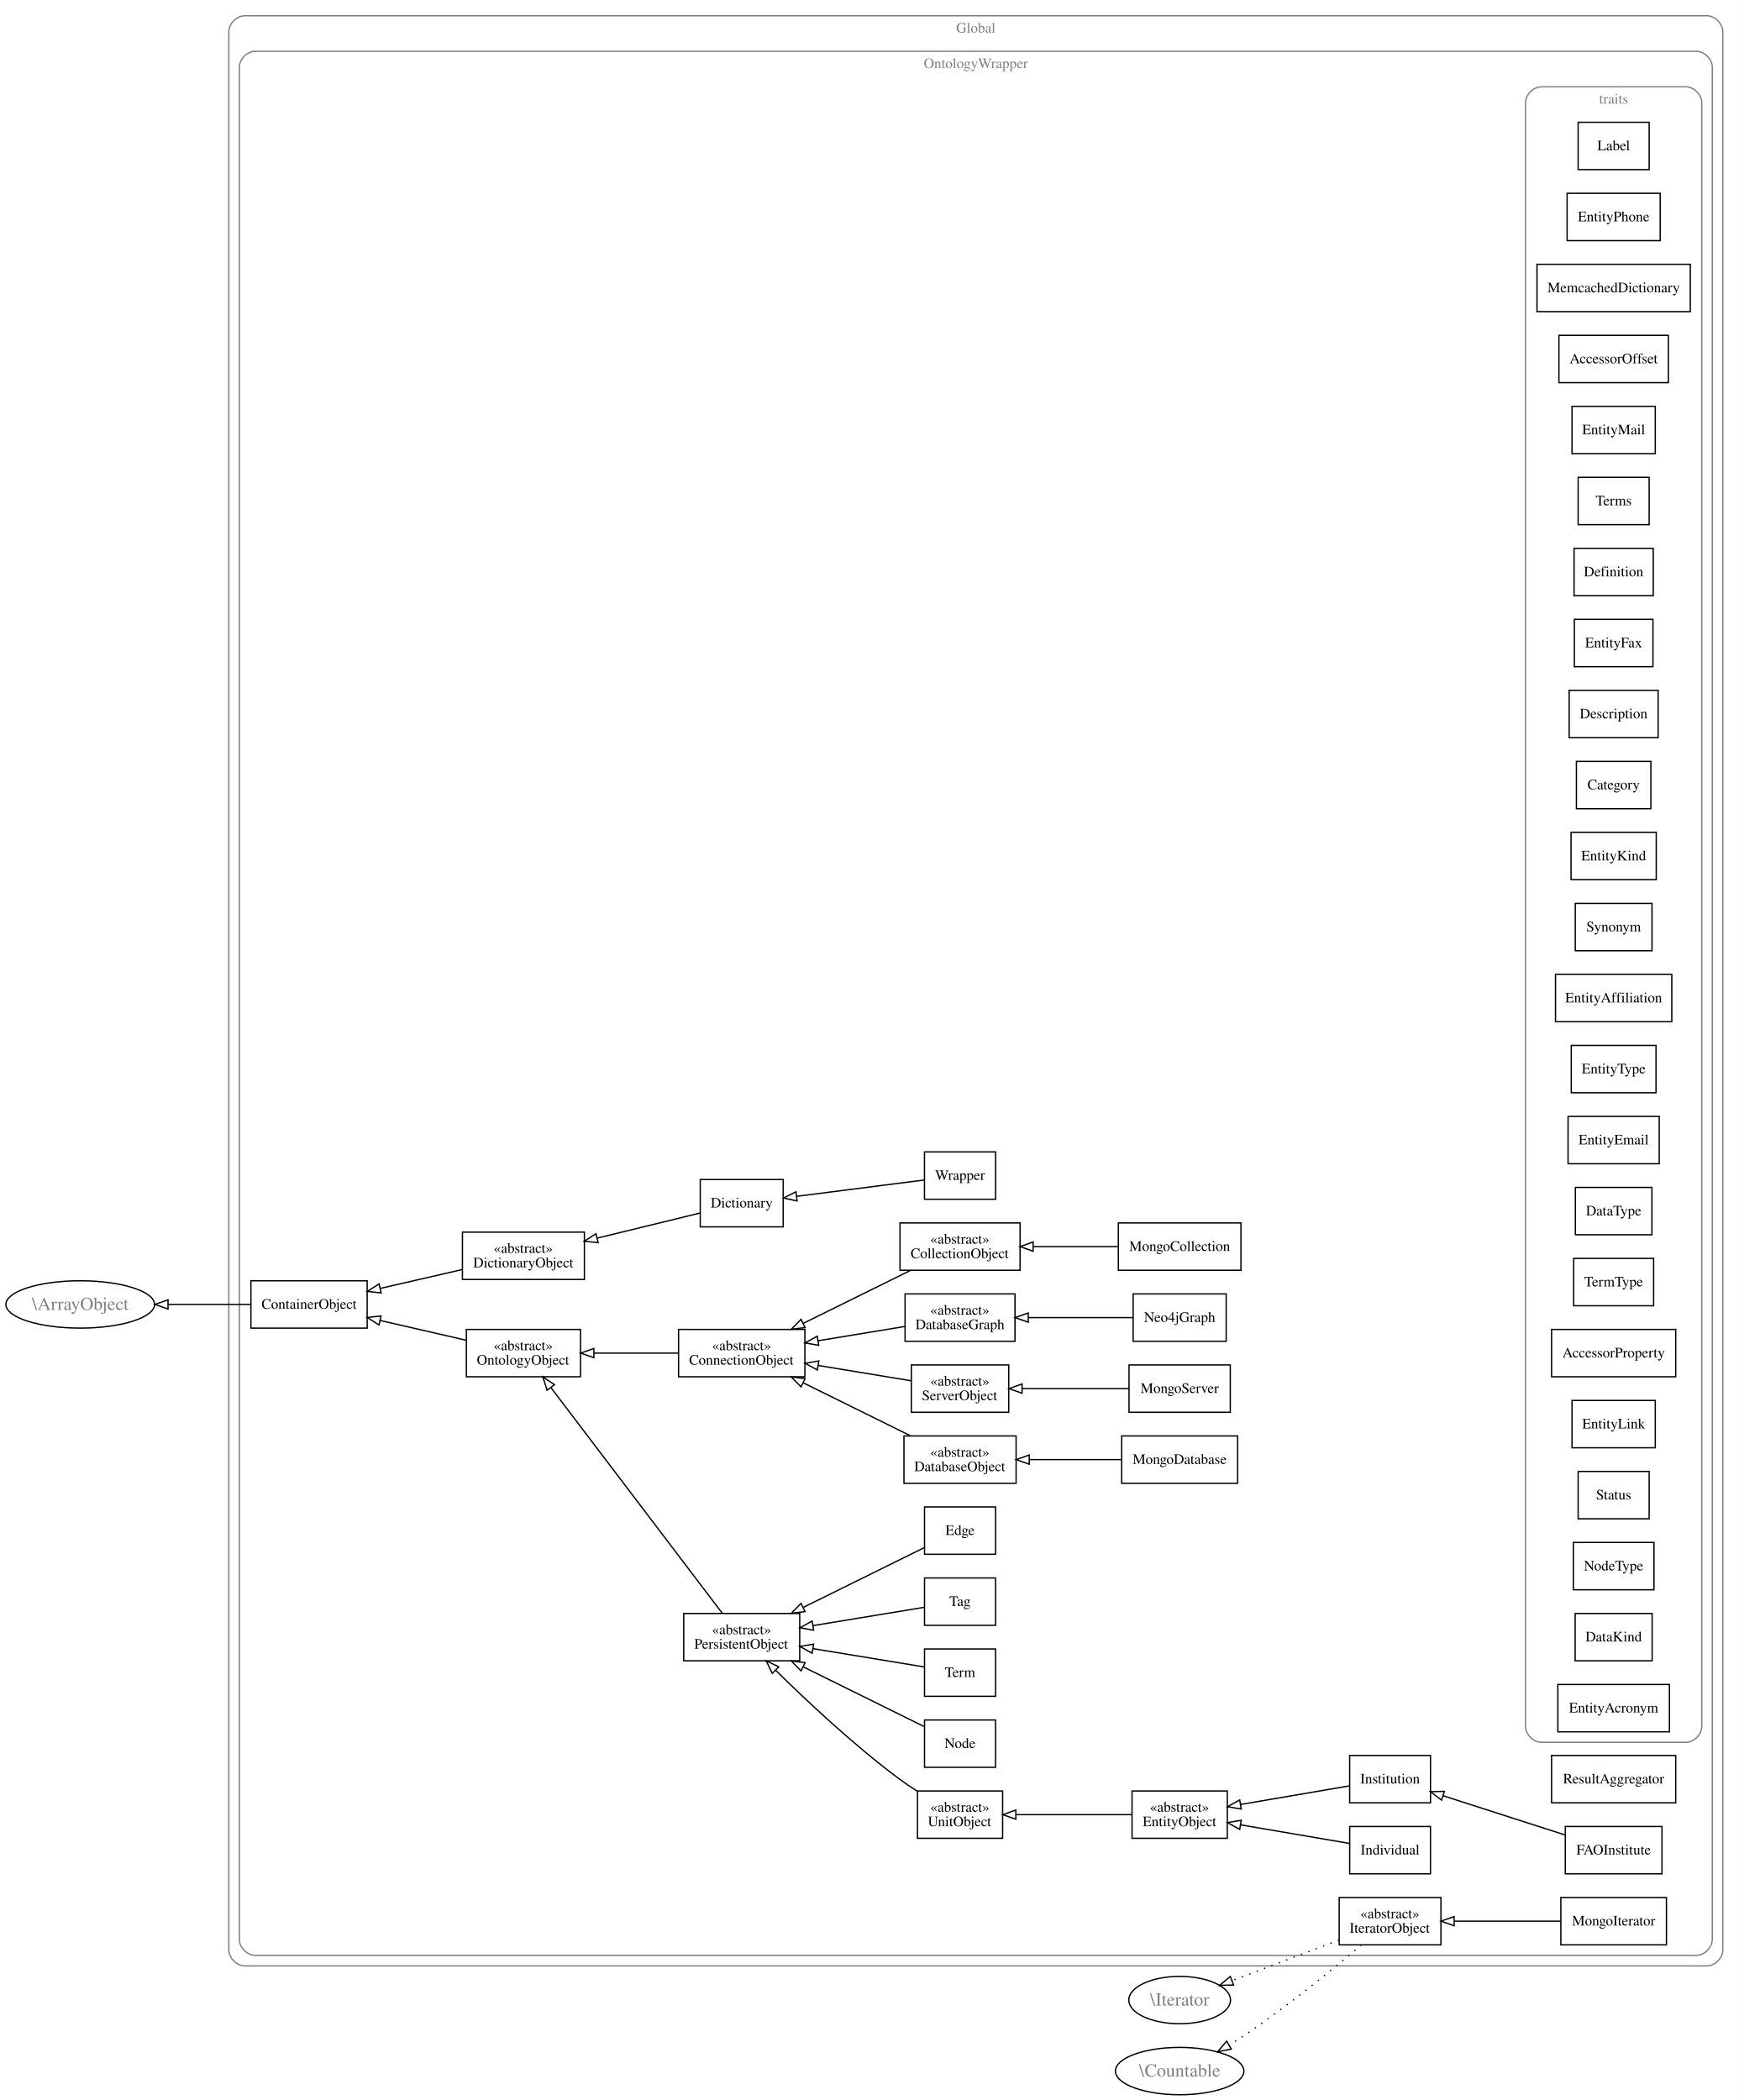
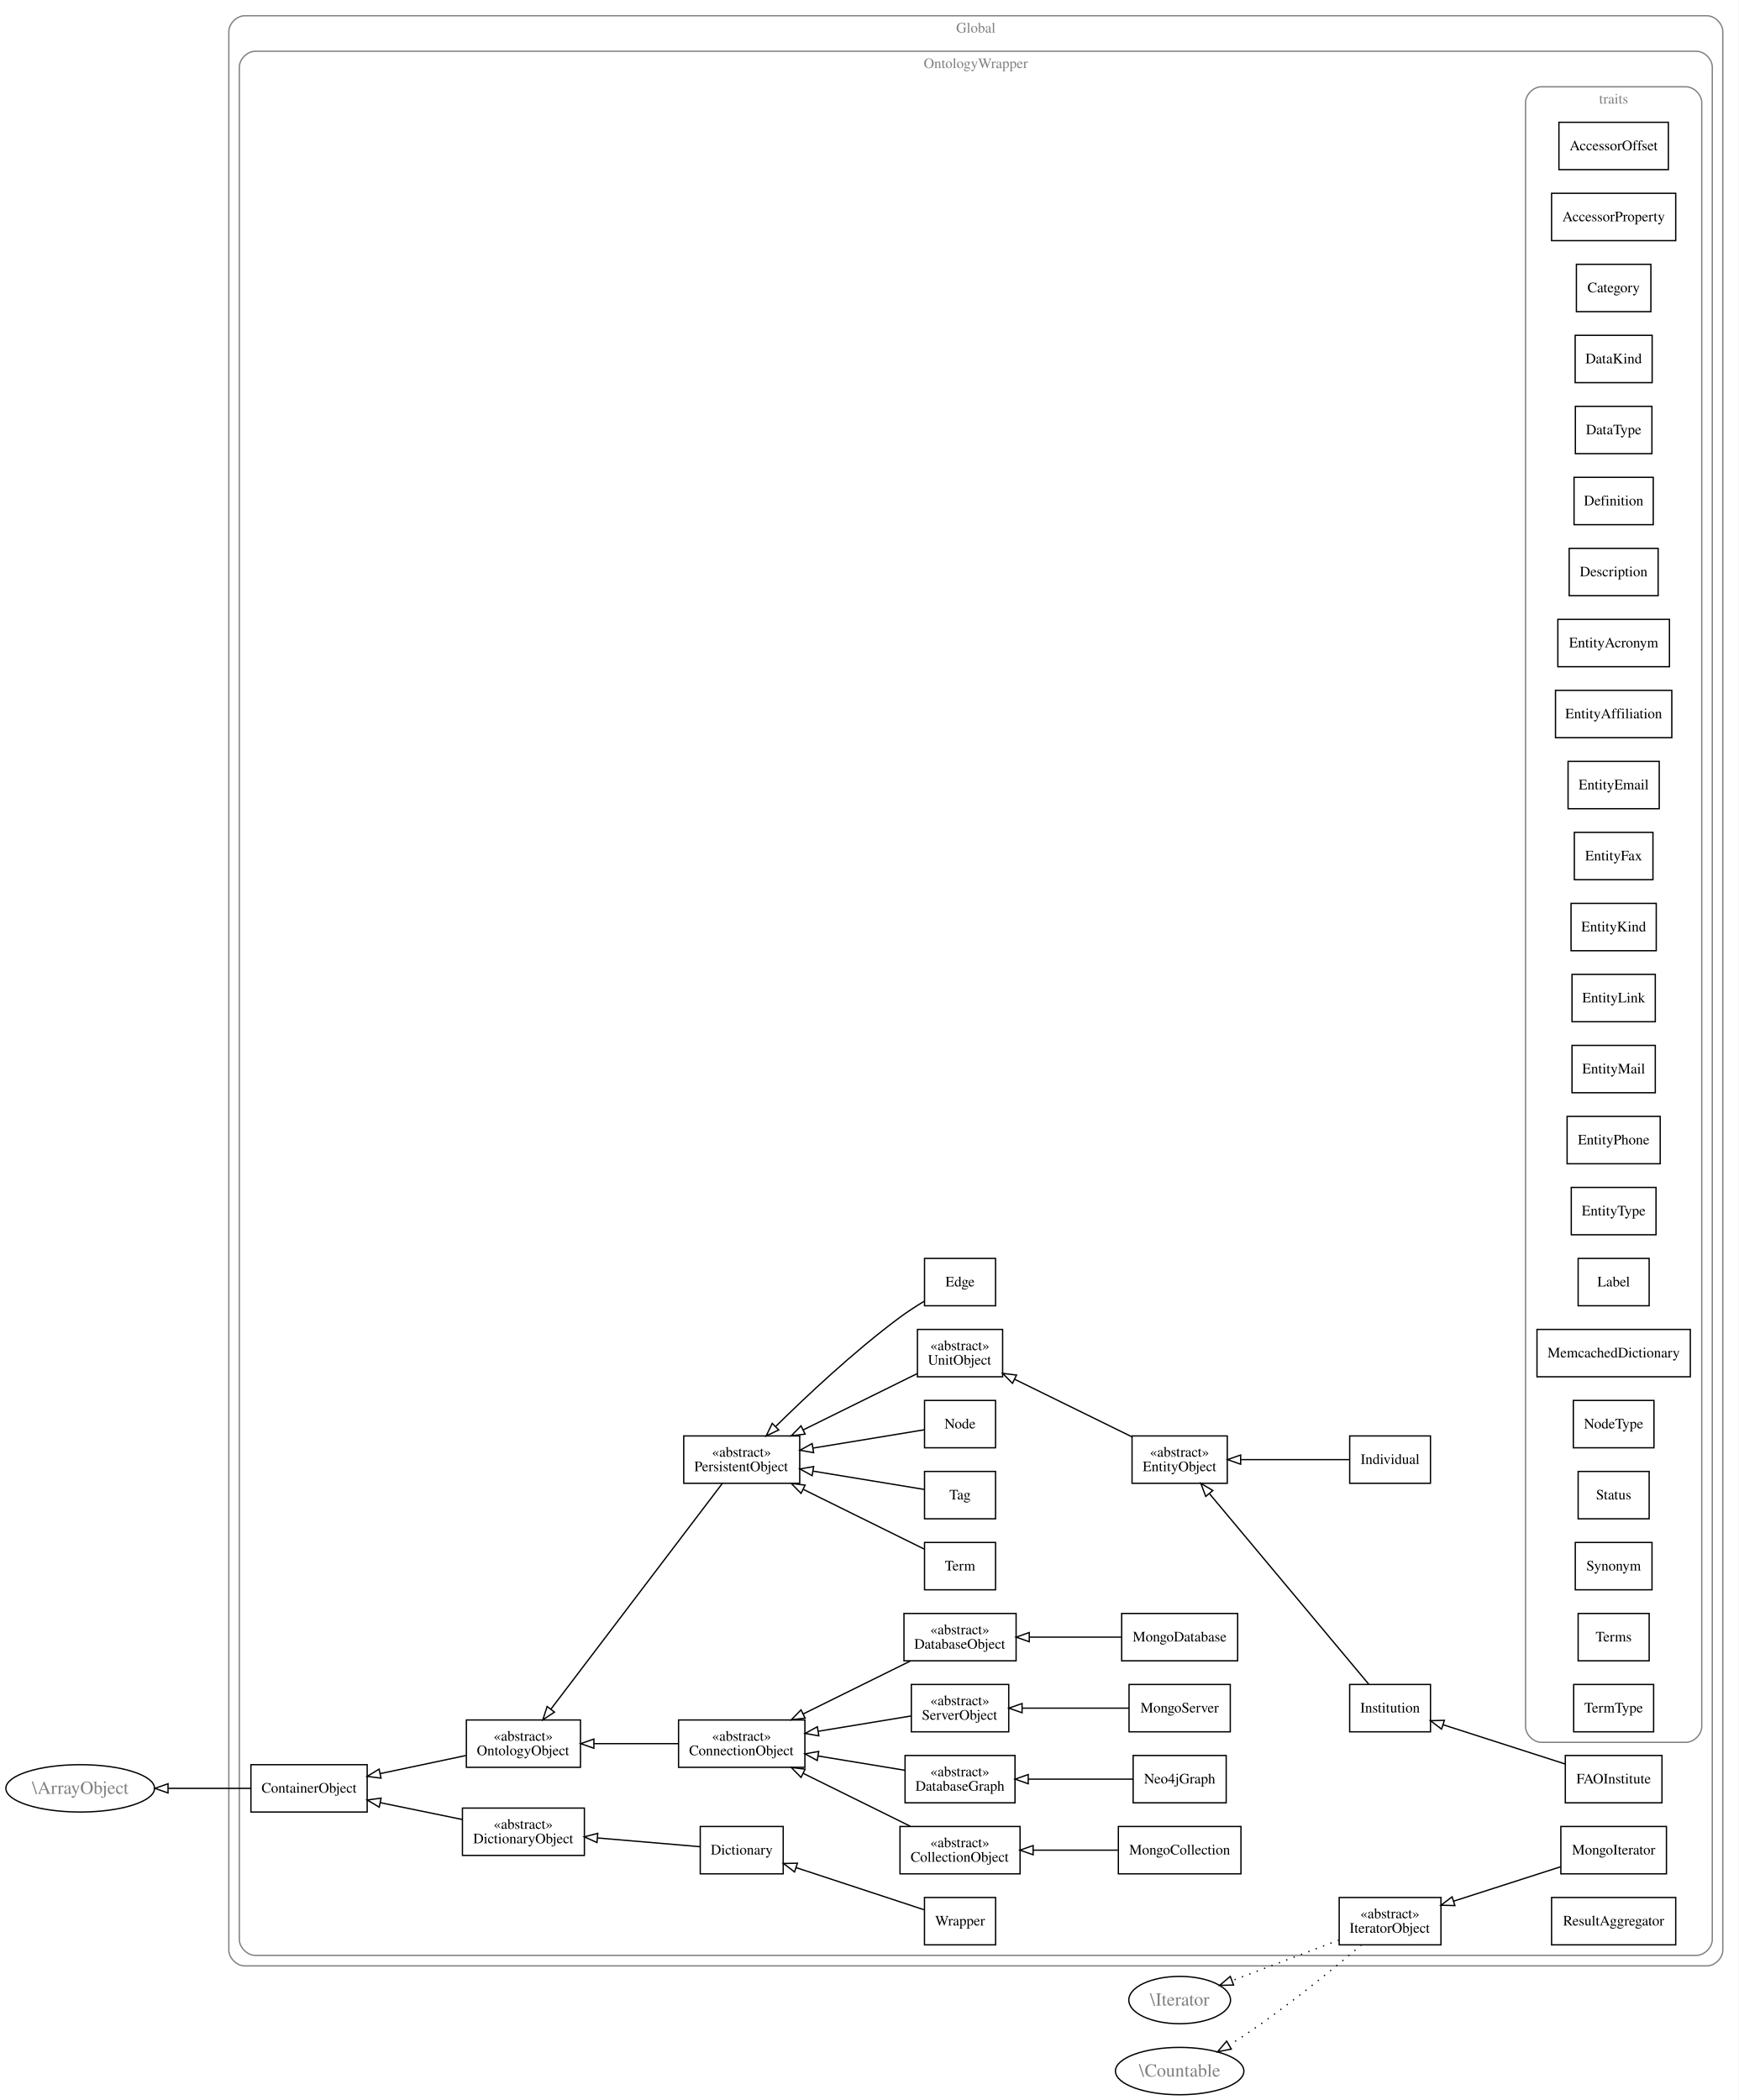
<svg xmlns="http://www.w3.org/2000/svg" width="1322pt" height="1597pt" viewBox="0.00 0.00 1322.00 1597.00">
  <g id="graph0" class="graph" transform="scale(1 1) rotate(0) translate(4 1593)">
    <polygon fill="white" stroke="none" points="-4,4 -4,-1593 1318,-1593 1318,4 -4,4" />
    <g id="clust1" class="cluster">
      <path fill="none" stroke="gray" d="M182,-98C182,-98 1294,-98 1294,-98 1300,-98 1306,-104 1306,-110 1306,-110 1306,-1569 1306,-1569 1306,-1575 1300,-1581 1294,-1581 1294,-1581 182,-1581 182,-1581 176,-1581 170,-1575 170,-1569 170,-1569 170,-110 170,-110 170,-104 176,-98 182,-98" />
      <text text-anchor="middle" x="738" y="-1568.2" font-family="Times,serif" font-size="11.00" fill="gray">Global</text>
    </g>
    <g id="clust2" class="cluster">
      <path fill="none" stroke="gray" d="M190,-106C190,-106 1286,-106 1286,-106 1292,-106 1298,-112 1298,-118 1298,-118 1298,-1542 1298,-1542 1298,-1548 1292,-1554 1286,-1554 1286,-1554 190,-1554 190,-1554 184,-1554 178,-1548 178,-1542 178,-1542 178,-118 178,-118 178,-112 184,-106 190,-106" />
      <text text-anchor="middle" x="738" y="-1541.2" font-family="Times,serif" font-size="11.00" fill="gray">OntologyWrapper</text>
    </g>
    <g id="clust3" class="cluster">
      <path fill="none" stroke="gray" d="M1168,-268C1168,-268 1278,-268 1278,-268 1284,-268 1290,-274 1290,-280 1290,-280 1290,-1515 1290,-1515 1290,-1521 1284,-1527 1278,-1527 1278,-1527 1168,-1527 1168,-1527 1162,-1527 1156,-1521 1156,-1515 1156,-1515 1156,-280 1156,-280 1156,-274 1162,-268 1168,-268" />
      <text text-anchor="middle" x="1223" y="-1514.2" font-family="Times,serif" font-size="11.00" fill="gray">traits</text>
    </g>
    <g id="node1" class="node">
-       <polygon fill="none" stroke="black" points="1250,-1500 1196,-1500 1196,-1464 1250,-1464 1250,-1500" />
-       <text text-anchor="middle" x="1223" y="-1478.7" font-family="Times,serif" font-size="11.00">Label</text>
+       <polygon fill="none" stroke="black" points="1264.61,-1500 1181.39,-1500 1181.39,-1464 1264.61,-1464 1264.61,-1500" />
+       <text text-anchor="middle" x="1223" y="-1478.7" font-family="Times,serif" font-size="11.00">AccessorOffset</text>
    </g>
    <g id="node2" class="node">
-       <polygon fill="none" stroke="black" points="1258.39,-1446 1187.61,-1446 1187.61,-1410 1258.39,-1410 1258.39,-1446" />
-       <text text-anchor="middle" x="1223" y="-1424.7" font-family="Times,serif" font-size="11.00">EntityPhone</text>
+       <polygon fill="none" stroke="black" points="1270.2,-1446 1175.8,-1446 1175.8,-1410 1270.2,-1410 1270.2,-1446" />
+       <text text-anchor="middle" x="1223" y="-1424.7" font-family="Times,serif" font-size="11.00">AccessorProperty</text>
    </g>
    <g id="node3" class="node">
-       <polygon fill="none" stroke="black" points="1281.29,-1392 1164.71,-1392 1164.71,-1356 1281.29,-1356 1281.29,-1392" />
-       <text text-anchor="middle" x="1223" y="-1370.7" font-family="Times,serif" font-size="11.00">MemcachedDictionary</text>
+       <polygon fill="none" stroke="black" points="1251.32,-1392 1194.68,-1392 1194.68,-1356 1251.32,-1356 1251.32,-1392" />
+       <text text-anchor="middle" x="1223" y="-1370.7" font-family="Times,serif" font-size="11.00">Category</text>
    </g>
    <g id="node4" class="node">
-       <polygon fill="none" stroke="black" points="1264.61,-1338 1181.39,-1338 1181.39,-1302 1264.61,-1302 1264.61,-1338" />
-       <text text-anchor="middle" x="1223" y="-1316.7" font-family="Times,serif" font-size="11.00">AccessorOffset</text>
+       <polygon fill="none" stroke="black" points="1252.27,-1338 1193.73,-1338 1193.73,-1302 1252.27,-1302 1252.27,-1338" />
+       <text text-anchor="middle" x="1223" y="-1316.7" font-family="Times,serif" font-size="11.00">DataKind</text>
    </g>
    <g id="node5" class="node">
-       <polygon fill="none" stroke="black" points="1254.66,-1284 1191.34,-1284 1191.34,-1248 1254.66,-1248 1254.66,-1284" />
-       <text text-anchor="middle" x="1223" y="-1262.7" font-family="Times,serif" font-size="11.00">EntityMail</text>
+       <polygon fill="none" stroke="black" points="1252.1,-1284 1193.9,-1284 1193.9,-1248 1252.1,-1248 1252.1,-1284" />
+       <text text-anchor="middle" x="1223" y="-1262.7" font-family="Times,serif" font-size="11.00">DataType</text>
    </g>
    <g id="node6" class="node">
-       <polygon fill="none" stroke="black" points="1250,-1230 1196,-1230 1196,-1194 1250,-1194 1250,-1230" />
-       <text text-anchor="middle" x="1223" y="-1208.7" font-family="Times,serif" font-size="11.00">Terms</text>
+       <polygon fill="none" stroke="black" points="1253.11,-1230 1192.89,-1230 1192.89,-1194 1253.11,-1194 1253.11,-1230" />
+       <text text-anchor="middle" x="1223" y="-1208.7" font-family="Times,serif" font-size="11.00">Definition</text>
    </g>
    <g id="node7" class="node">
-       <polygon fill="none" stroke="black" points="1253.11,-1176 1192.89,-1176 1192.89,-1140 1253.11,-1140 1253.11,-1176" />
-       <text text-anchor="middle" x="1223" y="-1154.7" font-family="Times,serif" font-size="11.00">Definition</text>
+       <polygon fill="none" stroke="black" points="1256.82,-1176 1189.18,-1176 1189.18,-1140 1256.82,-1140 1256.82,-1176" />
+       <text text-anchor="middle" x="1223" y="-1154.7" font-family="Times,serif" font-size="11.00">Description</text>
    </g>
    <g id="node8" class="node">
-       <polygon fill="none" stroke="black" points="1252.89,-1122 1193.11,-1122 1193.11,-1086 1252.89,-1086 1252.89,-1122" />
-       <text text-anchor="middle" x="1223" y="-1100.7" font-family="Times,serif" font-size="11.00">EntityFax</text>
+       <polygon fill="none" stroke="black" points="1265.43,-1122 1180.57,-1122 1180.57,-1086 1265.43,-1086 1265.43,-1122" />
+       <text text-anchor="middle" x="1223" y="-1100.7" font-family="Times,serif" font-size="11.00">EntityAcronym</text>
    </g>
    <g id="node9" class="node">
-       <polygon fill="none" stroke="black" points="1256.82,-1068 1189.18,-1068 1189.18,-1032 1256.82,-1032 1256.82,-1068" />
-       <text text-anchor="middle" x="1223" y="-1046.7" font-family="Times,serif" font-size="11.00">Description</text>
+       <polygon fill="none" stroke="black" points="1267.22,-1068 1178.78,-1068 1178.78,-1032 1267.22,-1032 1267.22,-1068" />
+       <text text-anchor="middle" x="1223" y="-1046.7" font-family="Times,serif" font-size="11.00">EntityAffiliation</text>
    </g>
    <g id="node10" class="node">
-       <polygon fill="none" stroke="black" points="1251.32,-1014 1194.68,-1014 1194.68,-978 1251.32,-978 1251.32,-1014" />
-       <text text-anchor="middle" x="1223" y="-992.7" font-family="Times,serif" font-size="11.00">Category</text>
+       <polygon fill="none" stroke="black" points="1257.66,-1014 1188.34,-1014 1188.34,-978 1257.66,-978 1257.66,-1014" />
+       <text text-anchor="middle" x="1223" y="-992.7" font-family="Times,serif" font-size="11.00">EntityEmail</text>
    </g>
    <g id="node11" class="node">
-       <polygon fill="none" stroke="black" points="1255.39,-960 1190.61,-960 1190.61,-924 1255.39,-924 1255.39,-960" />
-       <text text-anchor="middle" x="1223" y="-938.7" font-family="Times,serif" font-size="11.00">EntityKind</text>
+       <polygon fill="none" stroke="black" points="1252.89,-960 1193.11,-960 1193.11,-924 1252.89,-924 1252.89,-960" />
+       <text text-anchor="middle" x="1223" y="-938.7" font-family="Times,serif" font-size="11.00">EntityFax</text>
    </g>
    <g id="node12" class="node">
-       <polygon fill="none" stroke="black" points="1252.17,-906 1193.83,-906 1193.83,-870 1252.17,-870 1252.17,-906" />
-       <text text-anchor="middle" x="1223" y="-884.7" font-family="Times,serif" font-size="11.00">Synonym</text>
+       <polygon fill="none" stroke="black" points="1255.39,-906 1190.61,-906 1190.61,-870 1255.39,-870 1255.39,-906" />
+       <text text-anchor="middle" x="1223" y="-884.7" font-family="Times,serif" font-size="11.00">EntityKind</text>
    </g>
    <g id="node13" class="node">
-       <polygon fill="none" stroke="black" points="1267.22,-852 1178.78,-852 1178.78,-816 1267.22,-816 1267.22,-852" />
-       <text text-anchor="middle" x="1223" y="-830.7" font-family="Times,serif" font-size="11.00">EntityAffiliation</text>
+       <polygon fill="none" stroke="black" points="1254.66,-852 1191.34,-852 1191.34,-816 1254.66,-816 1254.66,-852" />
+       <text text-anchor="middle" x="1223" y="-830.7" font-family="Times,serif" font-size="11.00">EntityLink</text>
    </g>
    <g id="node14" class="node">
-       <polygon fill="none" stroke="black" points="1255.22,-798 1190.78,-798 1190.78,-762 1255.22,-762 1255.22,-798" />
-       <text text-anchor="middle" x="1223" y="-776.7" font-family="Times,serif" font-size="11.00">EntityType</text>
+       <polygon fill="none" stroke="black" points="1254.66,-798 1191.34,-798 1191.34,-762 1254.66,-762 1254.66,-798" />
+       <text text-anchor="middle" x="1223" y="-776.7" font-family="Times,serif" font-size="11.00">EntityMail</text>
    </g>
    <g id="node15" class="node">
-       <polygon fill="none" stroke="black" points="1257.66,-744 1188.34,-744 1188.34,-708 1257.66,-708 1257.66,-744" />
-       <text text-anchor="middle" x="1223" y="-722.7" font-family="Times,serif" font-size="11.00">EntityEmail</text>
+       <polygon fill="none" stroke="black" points="1258.39,-744 1187.61,-744 1187.61,-708 1258.39,-708 1258.39,-744" />
+       <text text-anchor="middle" x="1223" y="-722.7" font-family="Times,serif" font-size="11.00">EntityPhone</text>
    </g>
    <g id="node16" class="node">
-       <polygon fill="none" stroke="black" points="1252.1,-690 1193.9,-690 1193.9,-654 1252.1,-654 1252.1,-690" />
-       <text text-anchor="middle" x="1223" y="-668.7" font-family="Times,serif" font-size="11.00">DataType</text>
+       <polygon fill="none" stroke="black" points="1255.22,-690 1190.78,-690 1190.78,-654 1255.22,-654 1255.22,-690" />
+       <text text-anchor="middle" x="1223" y="-668.7" font-family="Times,serif" font-size="11.00">EntityType</text>
    </g>
    <g id="node17" class="node">
-       <polygon fill="none" stroke="black" points="1253.39,-636 1192.61,-636 1192.61,-600 1253.39,-600 1253.39,-636" />
-       <text text-anchor="middle" x="1223" y="-614.7" font-family="Times,serif" font-size="11.00">TermType</text>
+       <polygon fill="none" stroke="black" points="1250,-636 1196,-636 1196,-600 1250,-600 1250,-636" />
+       <text text-anchor="middle" x="1223" y="-614.7" font-family="Times,serif" font-size="11.00">Label</text>
    </g>
    <g id="node18" class="node">
-       <polygon fill="none" stroke="black" points="1270.2,-582 1175.8,-582 1175.8,-546 1270.2,-546 1270.2,-582" />
-       <text text-anchor="middle" x="1223" y="-560.7" font-family="Times,serif" font-size="11.00">AccessorProperty</text>
+       <polygon fill="none" stroke="black" points="1281.29,-582 1164.71,-582 1164.71,-546 1281.29,-546 1281.29,-582" />
+       <text text-anchor="middle" x="1223" y="-560.7" font-family="Times,serif" font-size="11.00">MemcachedDictionary</text>
    </g>
    <g id="node19" class="node">
-       <polygon fill="none" stroke="black" points="1254.66,-528 1191.34,-528 1191.34,-492 1254.66,-492 1254.66,-528" />
-       <text text-anchor="middle" x="1223" y="-506.7" font-family="Times,serif" font-size="11.00">EntityLink</text>
+       <polygon fill="none" stroke="black" points="1253.66,-528 1192.34,-528 1192.34,-492 1253.66,-492 1253.66,-528" />
+       <text text-anchor="middle" x="1223" y="-506.7" font-family="Times,serif" font-size="11.00">NodeType</text>
    </g>
    <g id="node20" class="node">
      <polygon fill="none" stroke="black" points="1250,-474 1196,-474 1196,-438 1250,-438 1250,-474" />
      <text text-anchor="middle" x="1223" y="-452.7" font-family="Times,serif" font-size="11.00">Status</text>
    </g>
    <g id="node21" class="node">
-       <polygon fill="none" stroke="black" points="1253.66,-420 1192.34,-420 1192.34,-384 1253.66,-384 1253.66,-420" />
-       <text text-anchor="middle" x="1223" y="-398.7" font-family="Times,serif" font-size="11.00">NodeType</text>
+       <polygon fill="none" stroke="black" points="1252.17,-420 1193.83,-420 1193.83,-384 1252.17,-384 1252.17,-420" />
+       <text text-anchor="middle" x="1223" y="-398.7" font-family="Times,serif" font-size="11.00">Synonym</text>
    </g>
    <g id="node22" class="node">
-       <polygon fill="none" stroke="black" points="1252.27,-366 1193.73,-366 1193.73,-330 1252.27,-330 1252.27,-366" />
-       <text text-anchor="middle" x="1223" y="-344.7" font-family="Times,serif" font-size="11.00">DataKind</text>
+       <polygon fill="none" stroke="black" points="1250,-366 1196,-366 1196,-330 1250,-330 1250,-366" />
+       <text text-anchor="middle" x="1223" y="-344.7" font-family="Times,serif" font-size="11.00">Terms</text>
    </g>
    <g id="node23" class="node">
-       <polygon fill="none" stroke="black" points="1265.43,-312 1180.57,-312 1180.57,-276 1265.43,-276 1265.43,-312" />
-       <text text-anchor="middle" x="1223" y="-290.7" font-family="Times,serif" font-size="11.00">EntityAcronym</text>
+       <polygon fill="none" stroke="black" points="1253.39,-312 1192.61,-312 1192.61,-276 1253.39,-276 1253.39,-312" />
+       <text text-anchor="middle" x="1223" y="-290.7" font-family="Times,serif" font-size="11.00">TermType</text>
    </g>
    <g id="node24" class="node">
+       <polygon fill="none" stroke="black" points="771.647,-204 680.353,-204 680.353,-168 771.647,-168 771.647,-204" />
+       <text text-anchor="start" x="703.398" y="-188.2" font-family="Times,serif" font-size="11.00">«abstract»</text>
+       <text text-anchor="start" x="688.427" y="-177.2" font-family="Times,serif" font-size="11.00">CollectionObject</text>
+     </g>
+     <g id="node25" class="node">
+       <polygon fill="none" stroke="black" points="608.035,-285 511.965,-285 511.965,-249 608.035,-249 608.035,-285" />
+       <text text-anchor="start" x="537.398" y="-269.2" font-family="Times,serif" font-size="11.00">«abstract»</text>
+       <text text-anchor="start" x="519.983" y="-258.2" font-family="Times,serif" font-size="11.00">ConnectionObject</text>
+     </g>
+     <g id="edge1" class="edge">
+       <path fill="none" stroke="black" d="M688.195,-204.178C664.14,-216.059 632.538,-231.667 606.853,-244.353" />
+       <polygon fill="none" stroke="black" points="605.098,-241.316 597.682,-248.883 608.198,-247.592 605.098,-241.316" />
+     </g>
+     <g id="node43" class="node">
+       <polygon fill="none" stroke="black" points="437.377,-285 350.623,-285 350.623,-249 437.377,-249 437.377,-285" />
+       <text text-anchor="start" x="371.398" y="-269.2" font-family="Times,serif" font-size="11.00">«abstract»</text>
+       <text text-anchor="start" x="358.562" y="-258.2" font-family="Times,serif" font-size="11.00">OntologyObject</text>
+     </g>
+     <g id="edge2" class="edge">
+       <path fill="none" stroke="black" d="M511.564,-267C491.575,-267 468.232,-267 447.707,-267" />
+       <polygon fill="none" stroke="black" points="447.576,-263.5 437.576,-267 447.576,-270.5 447.576,-263.5" />
+     </g>
+     <g id="node26" class="node">
+       <polygon fill="none" stroke="black" points="275.198,-251 186.802,-251 186.802,-215 275.198,-215 275.198,-251" />
+       <text text-anchor="middle" x="231" y="-229.7" font-family="Times,serif" font-size="11.00">ContainerObject</text>
+     </g>
+     <g id="node51" class="node">
+       <ellipse fill="none" stroke="black" cx="57" cy="-233" rx="56.52" ry="18" />
+       <text text-anchor="middle" x="57" y="-228.8" font-family="Times,serif" font-size="14.00" fill="gray">\ArrayObject</text>
+     </g>
+     <g id="edge3" class="edge">
+       <path fill="none" stroke="black" d="M186.597,-233C167.611,-233 144.919,-233 123.919,-233" />
+       <polygon fill="none" stroke="black" points="123.769,-229.5 113.769,-233 123.769,-236.5 123.769,-229.5" />
+     </g>
+     <g id="node27" class="node">
+       <polygon fill="none" stroke="black" points="767.8,-258 684.2,-258 684.2,-222 767.8,-222 767.8,-258" />
+       <text text-anchor="start" x="703.398" y="-242.2" font-family="Times,serif" font-size="11.00">«abstract»</text>
+       <text text-anchor="start" x="692.1" y="-231.2" font-family="Times,serif" font-size="11.00">DatabaseGraph</text>
+     </g>
+     <g id="edge4" class="edge">
+       <path fill="none" stroke="black" d="M684.039,-246.744C664.136,-250.02 639.888,-254.012 618.196,-257.584" />
+       <polygon fill="none" stroke="black" points="617.409,-254.166 608.11,-259.244 618.546,-261.073 617.409,-254.166" />
+     </g>
+     <g id="node28" class="node">
+       <polygon fill="none" stroke="black" points="768.632,-366 683.368,-366 683.368,-330 768.632,-330 768.632,-366" />
+       <text text-anchor="start" x="703.398" y="-350.2" font-family="Times,serif" font-size="11.00">«abstract»</text>
+       <text text-anchor="start" x="691.185" y="-339.2" font-family="Times,serif" font-size="11.00">DatabaseObject</text>
+     </g>
+     <g id="edge5" class="edge">
+       <path fill="none" stroke="black" d="M688.195,-329.822C664.14,-317.941 632.538,-302.333 606.853,-289.647" />
+       <polygon fill="none" stroke="black" points="608.198,-286.408 597.682,-285.117 605.098,-292.684 608.198,-286.408" />
+     </g>
+     <g id="node29" class="node">
+       <polygon fill="none" stroke="black" points="591.54,-204 528.46,-204 528.46,-168 591.54,-168 591.54,-204" />
+       <text text-anchor="middle" x="560" y="-182.7" font-family="Times,serif" font-size="11.00">Dictionary</text>
+     </g>
+     <g id="node30" class="node">
+       <polygon fill="none" stroke="black" points="440.362,-218 347.638,-218 347.638,-182 440.362,-182 440.362,-218" />
+       <text text-anchor="start" x="371.398" y="-202.2" font-family="Times,serif" font-size="11.00">«abstract»</text>
+       <text text-anchor="start" x="355.82" y="-191.2" font-family="Times,serif" font-size="11.00">DictionaryObject</text>
+     </g>
+     <g id="edge6" class="edge">
+       <path fill="none" stroke="black" d="M528.153,-188.633C506.282,-190.5 476.328,-193.057 450.368,-195.273" />
+       <polygon fill="none" stroke="black" points="449.936,-191.798 440.27,-196.135 450.531,-198.772 449.936,-191.798" />
+     </g>
+     <g id="edge7" class="edge">
+       <path fill="none" stroke="black" d="M347.724,-209.28C328.31,-213.259 305.492,-217.936 285.271,-222.081" />
+       <polygon fill="none" stroke="black" points="284.368,-218.693 275.274,-224.13 285.773,-225.551 284.368,-218.693" />
+     </g>
+     <g id="node31" class="node">
+       <polygon fill="none" stroke="black" points="753,-636 699,-636 699,-600 753,-600 753,-636" />
+       <text text-anchor="middle" x="726" y="-614.7" font-family="Times,serif" font-size="11.00">Edge</text>
+     </g>
+     <g id="node44" class="node">
+       <polygon fill="none" stroke="black" points="604.096,-501 515.904,-501 515.904,-465 604.096,-465 604.096,-501" />
+       <text text-anchor="start" x="537.398" y="-485.2" font-family="Times,serif" font-size="11.00">«abstract»</text>
+       <text text-anchor="start" x="523.952" y="-474.2" font-family="Times,serif" font-size="11.00">PersistentObject</text>
+     </g>
+     <g id="edge8" class="edge">
+       <path fill="none" stroke="black" d="M698.735,-603.424C692.441,-599.611 685.852,-595.345 680,-591 645.385,-565.298 609.199,-531.272 585.951,-508.337" />
+       <polygon fill="none" stroke="black" points="588.144,-505.581 578.584,-501.013 583.208,-510.545 588.144,-505.581" />
+     </g>
+     <g id="node32" class="node">
+       <polygon fill="none" stroke="black" points="929.209,-501 856.791,-501 856.791,-465 929.209,-465 929.209,-501" />
+       <text text-anchor="start" x="870.398" y="-485.2" font-family="Times,serif" font-size="11.00">«abstract»</text>
+       <text text-anchor="start" x="864.896" y="-474.2" font-family="Times,serif" font-size="11.00">EntityObject</text>
+     </g>
+     <g id="node49" class="node">
+       <polygon fill="none" stroke="black" points="758.377,-582 693.623,-582 693.623,-546 758.377,-546 758.377,-582" />
+       <text text-anchor="start" x="703.398" y="-566.2" font-family="Times,serif" font-size="11.00">«abstract»</text>
+       <text text-anchor="start" x="701.562" y="-555.2" font-family="Times,serif" font-size="11.00">UnitObject</text>
+     </g>
+     <g id="edge9" class="edge">
+       <path fill="none" stroke="black" d="M856.603,-500.377C830.514,-513.184 794.974,-530.631 767.709,-544.016" />
+       <polygon fill="none" stroke="black" points="765.873,-541.018 758.439,-548.566 768.958,-547.301 765.873,-541.018" />
+     </g>
+     <g id="node33" class="node">
+       <polygon fill="none" stroke="black" points="1259.75,-258 1186.25,-258 1186.25,-222 1259.75,-222 1259.75,-258" />
+       <text text-anchor="middle" x="1223" y="-236.7" font-family="Times,serif" font-size="11.00">FAOInstitute</text>
+     </g>
+     <g id="node35" class="node">
+       <polygon fill="none" stroke="black" points="1083.73,-312 1022.27,-312 1022.27,-276 1083.73,-276 1083.73,-312" />
+       <text text-anchor="middle" x="1053" y="-290.7" font-family="Times,serif" font-size="11.00">Institution</text>
+     </g>
+     <g id="edge10" class="edge">
+       <path fill="none" stroke="black" d="M1186.37,-251.452C1159.06,-260.231 1121.4,-272.337 1093.23,-281.392" />
+       <polygon fill="none" stroke="black" points="1092.14,-278.064 1083.69,-284.457 1094.28,-284.729 1092.14,-278.064" />
+     </g>
+     <g id="node34" class="node">
+       <polygon fill="none" stroke="black" points="1083.71,-501 1022.29,-501 1022.29,-465 1083.71,-465 1083.71,-501" />
+       <text text-anchor="middle" x="1053" y="-479.7" font-family="Times,serif" font-size="11.00">Individual</text>
+     </g>
+     <g id="edge11" class="edge">
+       <path fill="none" stroke="black" d="M1022.28,-483C999.001,-483 966.214,-483 939.615,-483" />
+       <polygon fill="none" stroke="black" points="939.386,-479.5 929.386,-483 939.386,-486.5 939.386,-479.5" />
+     </g>
+     <g id="edge12" class="edge">
+       <path fill="none" stroke="black" d="M1036.85,-312.122C1008.66,-345.849 948.052,-418.343 915.583,-457.182" />
+       <polygon fill="none" stroke="black" points="912.832,-455.016 909.104,-464.933 918.203,-459.505 912.832,-455.016" />
+     </g>
+     <g id="node36" class="node">
      <polygon fill="none" stroke="black" points="1091.69,-150 1014.31,-150 1014.31,-114 1091.69,-114 1091.69,-150" />
      <text text-anchor="start" x="1030.4" y="-134.2" font-family="Times,serif" font-size="11.00">«abstract»</text>
      <text text-anchor="start" x="1022.16" y="-123.2" font-family="Times,serif" font-size="11.00">IteratorObject</text>
    </g>
-     <g id="node51" class="node">
+     <g id="node52" class="node">
      <ellipse fill="none" stroke="black" cx="893" cy="-72" rx="38.669" ry="18" />
      <text text-anchor="middle" x="893" y="-67.8" font-family="Times,serif" font-size="14.00" fill="gray">\Iterator</text>
    </g>
-     <g id="edge1" class="edge">
+     <g id="edge13" class="edge">
      <path fill="none" stroke="black" stroke-dasharray="1,5" d="M1014.16,-117.629C989.573,-108.294 957.616,-96.158 932.838,-86.749" />
      <polygon fill="none" stroke="black" points="933.976,-83.437 923.385,-83.159 931.491,-89.981 933.976,-83.437" />
    </g>
-     <g id="node52" class="node">
+     <g id="node53" class="node">
      <ellipse fill="none" stroke="black" cx="893" cy="-18" rx="48.827" ry="18" />
      <text text-anchor="middle" x="893" y="-13.8" font-family="Times,serif" font-size="14.00" fill="gray">\Countable</text>
    </g>
-     <g id="edge2" class="edge">
+     <g id="edge14" class="edge">
      <path fill="none" stroke="black" stroke-dasharray="1,5" d="M1031.25,-113.97C1009.67,-95.616 974.556,-66.835 942,-45 938.427,-42.603 934.626,-40.215 930.79,-37.906" />
      <polygon fill="none" stroke="black" points="932.261,-34.712 921.86,-32.697 928.733,-40.759 932.261,-34.712" />
    </g>
-     <g id="node25" class="node">
-       <polygon fill="none" stroke="black" points="768.632,-501 683.368,-501 683.368,-465 768.632,-465 768.632,-501" />
-       <text text-anchor="start" x="703.398" y="-485.2" font-family="Times,serif" font-size="11.00">«abstract»</text>
-       <text text-anchor="start" x="691.185" y="-474.2" font-family="Times,serif" font-size="11.00">DatabaseObject</text>
-     </g>
-     <g id="node36" class="node">
-       <polygon fill="none" stroke="black" points="608.035,-582 511.965,-582 511.965,-546 608.035,-546 608.035,-582" />
-       <text text-anchor="start" x="537.398" y="-566.2" font-family="Times,serif" font-size="11.00">«abstract»</text>
-       <text text-anchor="start" x="519.983" y="-555.2" font-family="Times,serif" font-size="11.00">ConnectionObject</text>
-     </g>
-     <g id="edge3" class="edge">
-       <path fill="none" stroke="black" d="M688.195,-501.178C664.14,-513.059 632.538,-528.667 606.853,-541.353" />
-       <polygon fill="none" stroke="black" points="605.098,-538.316 597.682,-545.883 608.198,-544.592 605.098,-538.316" />
-     </g>
-     <g id="node26" class="node">
-       <polygon fill="none" stroke="black" points="767.8,-609 684.2,-609 684.2,-573 767.8,-573 767.8,-609" />
-       <text text-anchor="start" x="703.398" y="-593.2" font-family="Times,serif" font-size="11.00">«abstract»</text>
-       <text text-anchor="start" x="692.1" y="-582.2" font-family="Times,serif" font-size="11.00">DatabaseGraph</text>
-     </g>
-     <g id="edge4" class="edge">
-       <path fill="none" stroke="black" d="M684.039,-584.256C664.136,-580.98 639.888,-576.988 618.196,-573.416" />
-       <polygon fill="none" stroke="black" points="618.546,-569.927 608.11,-571.756 617.409,-576.834 618.546,-569.927" />
-     </g>
-     <g id="node27" class="node">
-       <polygon fill="none" stroke="black" points="931.491,-555 854.509,-555 854.509,-519 931.491,-519 931.491,-555" />
-       <text text-anchor="middle" x="893" y="-533.7" font-family="Times,serif" font-size="11.00">MongoServer</text>
-     </g>
-     <g id="node44" class="node">
-       <polygon fill="none" stroke="black" points="763.029,-555 688.971,-555 688.971,-519 763.029,-519 763.029,-555" />
-       <text text-anchor="start" x="703.398" y="-539.2" font-family="Times,serif" font-size="11.00">«abstract»</text>
-       <text text-anchor="start" x="696.985" y="-528.2" font-family="Times,serif" font-size="11.00">ServerObject</text>
-     </g>
-     <g id="edge5" class="edge">
-       <path fill="none" stroke="black" d="M854.559,-537C830.491,-537 799.044,-537 773.395,-537" />
-       <polygon fill="none" stroke="black" points="773.159,-533.5 763.159,-537 773.159,-540.5 773.159,-533.5" />
-     </g>
-     <g id="node28" class="node">
-       <polygon fill="none" stroke="black" points="929.209,-231 856.791,-231 856.791,-195 929.209,-195 929.209,-231" />
-       <text text-anchor="start" x="870.398" y="-215.2" font-family="Times,serif" font-size="11.00">«abstract»</text>
-       <text text-anchor="start" x="864.896" y="-204.2" font-family="Times,serif" font-size="11.00">EntityObject</text>
-     </g>
-     <g id="node43" class="node">
-       <polygon fill="none" stroke="black" points="758.377,-231 693.623,-231 693.623,-195 758.377,-195 758.377,-231" />
-       <text text-anchor="start" x="703.398" y="-215.2" font-family="Times,serif" font-size="11.00">«abstract»</text>
-       <text text-anchor="start" x="701.562" y="-204.2" font-family="Times,serif" font-size="11.00">UnitObject</text>
-     </g>
-     <g id="edge6" class="edge">
-       <path fill="none" stroke="black" d="M856.603,-213C830.856,-213 795.903,-213 768.784,-213" />
-       <polygon fill="none" stroke="black" points="768.439,-209.5 758.439,-213 768.439,-216.5 768.439,-209.5" />
-     </g>
-     <g id="node29" class="node">
-       <polygon fill="none" stroke="black" points="753.038,-717 698.962,-717 698.962,-681 753.038,-681 753.038,-717" />
-       <text text-anchor="middle" x="726" y="-695.7" font-family="Times,serif" font-size="11.00">Wrapper</text>
-     </g>
-     <g id="node31" class="node">
-       <polygon fill="none" stroke="black" points="591.54,-696 528.46,-696 528.46,-660 591.54,-660 591.54,-696" />
-       <text text-anchor="middle" x="560" y="-674.7" font-family="Times,serif" font-size="11.00">Dictionary</text>
-     </g>
-     <g id="edge7" class="edge">
-       <path fill="none" stroke="black" d="M698.651,-695.626C672.57,-692.286 632.269,-687.126 602.002,-683.25" />
-       <polygon fill="none" stroke="black" points="602.117,-679.737 591.754,-681.938 601.228,-686.68 602.117,-679.737" />
-     </g>
-     <g id="node30" class="node">
-       <polygon fill="none" stroke="black" points="753,-393 699,-393 699,-357 753,-357 753,-393" />
-       <text text-anchor="middle" x="726" y="-371.7" font-family="Times,serif" font-size="11.00">Tag</text>
+     <g id="node37" class="node">
+       <polygon fill="none" stroke="black" points="939.608,-204 846.392,-204 846.392,-168 939.608,-168 939.608,-204" />
+       <text text-anchor="middle" x="893" y="-182.7" font-family="Times,serif" font-size="11.00">MongoCollection</text>
+     </g>
+     <g id="edge15" class="edge">
+       <path fill="none" stroke="black" d="M846.038,-186C826.043,-186 802.46,-186 781.581,-186" />
+       <polygon fill="none" stroke="black" points="781.577,-182.5 771.577,-186 781.577,-189.5 781.577,-182.5" />
    </g>
    <g id="node38" class="node">
-       <polygon fill="none" stroke="black" points="604.096,-366 515.904,-366 515.904,-330 604.096,-330 604.096,-366" />
-       <text text-anchor="start" x="537.398" y="-350.2" font-family="Times,serif" font-size="11.00">«abstract»</text>
-       <text text-anchor="start" x="523.952" y="-339.2" font-family="Times,serif" font-size="11.00">PersistentObject</text>
-     </g>
-     <g id="edge8" class="edge">
-       <path fill="none" stroke="black" d="M698.651,-370.662C675.99,-366.931 642.594,-361.433 614.372,-356.787" />
-       <polygon fill="none" stroke="black" points="614.674,-353.29 604.238,-355.118 613.537,-360.197 614.674,-353.29" />
+       <polygon fill="none" stroke="black" points="937.091,-366 848.909,-366 848.909,-330 937.091,-330 937.091,-366" />
+       <text text-anchor="middle" x="893" y="-344.7" font-family="Times,serif" font-size="11.00">MongoDatabase</text>
+     </g>
+     <g id="edge16" class="edge">
+       <path fill="none" stroke="black" d="M848.648,-348C827.203,-348 801.163,-348 778.687,-348" />
+       <polygon fill="none" stroke="black" points="778.64,-344.5 768.64,-348 778.64,-351.5 778.64,-344.5" />
+     </g>
+     <g id="node39" class="node">
+       <polygon fill="none" stroke="black" points="1263.15,-204 1182.85,-204 1182.85,-168 1263.15,-168 1263.15,-204" />
+       <text text-anchor="middle" x="1223" y="-182.7" font-family="Times,serif" font-size="11.00">MongoIterator</text>
+     </g>
+     <g id="edge17" class="edge">
+       <path fill="none" stroke="black" d="M1182.61,-173.339C1158.27,-165.517 1126.9,-155.432 1101.23,-147.181" />
+       <polygon fill="none" stroke="black" points="1102.29,-143.845 1091.7,-144.117 1100.15,-150.51 1102.29,-143.845" />
+     </g>
+     <g id="node40" class="node">
+       <polygon fill="none" stroke="black" points="931.491,-312 854.509,-312 854.509,-276 931.491,-276 931.491,-312" />
+       <text text-anchor="middle" x="893" y="-290.7" font-family="Times,serif" font-size="11.00">MongoServer</text>
+     </g>
+     <g id="node46" class="node">
+       <polygon fill="none" stroke="black" points="763.029,-312 688.971,-312 688.971,-276 763.029,-276 763.029,-312" />
+       <text text-anchor="start" x="703.398" y="-296.2" font-family="Times,serif" font-size="11.00">«abstract»</text>
+       <text text-anchor="start" x="696.985" y="-285.2" font-family="Times,serif" font-size="11.00">ServerObject</text>
+     </g>
+     <g id="edge18" class="edge">
+       <path fill="none" stroke="black" d="M854.559,-294C830.491,-294 799.044,-294 773.395,-294" />
+       <polygon fill="none" stroke="black" points="773.159,-290.5 763.159,-294 773.159,-297.5 773.159,-290.5" />
    </g>
    <g id="node41" class="node">
-       <polygon fill="none" stroke="black" points="440.362,-656 347.638,-656 347.638,-620 440.362,-620 440.362,-656" />
-       <text text-anchor="start" x="371.398" y="-640.2" font-family="Times,serif" font-size="11.00">«abstract»</text>
-       <text text-anchor="start" x="355.82" y="-629.2" font-family="Times,serif" font-size="11.00">DictionaryObject</text>
-     </g>
-     <g id="edge9" class="edge">
-       <path fill="none" stroke="black" d="M528.153,-670.476C506.185,-665.118 476.063,-657.771 450.024,-651.42" />
-       <polygon fill="none" stroke="black" points="450.815,-648.011 440.27,-649.041 449.156,-654.811 450.815,-648.011" />
-     </g>
-     <g id="node32" class="node">
-       <polygon fill="none" stroke="black" points="1270.2,-258 1175.8,-258 1175.8,-222 1270.2,-222 1270.2,-258" />
-       <text text-anchor="middle" x="1223" y="-236.7" font-family="Times,serif" font-size="11.00">ResultAggregator</text>
-     </g>
-     <g id="node33" class="node">
-       <polygon fill="none" stroke="black" points="753,-339 699,-339 699,-303 753,-303 753,-339" />
-       <text text-anchor="middle" x="726" y="-317.7" font-family="Times,serif" font-size="11.00">Term</text>
-     </g>
-     <g id="edge10" class="edge">
-       <path fill="none" stroke="black" d="M698.651,-325.338C675.99,-329.069 642.594,-334.567 614.372,-339.213" />
-       <polygon fill="none" stroke="black" points="613.537,-335.803 604.238,-340.882 614.674,-342.71 613.537,-335.803" />
-     </g>
-     <g id="node34" class="node">
-       <polygon fill="none" stroke="black" points="275.198,-619 186.802,-619 186.802,-583 275.198,-583 275.198,-619" />
-       <text text-anchor="middle" x="231" y="-597.7" font-family="Times,serif" font-size="11.00">ContainerObject</text>
-     </g>
-     <g id="node53" class="node">
-       <ellipse fill="none" stroke="black" cx="57" cy="-601" rx="56.52" ry="18" />
-       <text text-anchor="middle" x="57" y="-596.8" font-family="Times,serif" font-size="14.00" fill="gray">\ArrayObject</text>
-     </g>
-     <g id="edge11" class="edge">
-       <path fill="none" stroke="black" d="M186.597,-601C167.611,-601 144.919,-601 123.919,-601" />
-       <polygon fill="none" stroke="black" points="123.769,-597.5 113.769,-601 123.769,-604.5 123.769,-597.5" />
-     </g>
-     <g id="node35" class="node">
-       <polygon fill="none" stroke="black" points="937.091,-501 848.909,-501 848.909,-465 937.091,-465 937.091,-501" />
-       <text text-anchor="middle" x="893" y="-479.7" font-family="Times,serif" font-size="11.00">MongoDatabase</text>
-     </g>
-     <g id="edge12" class="edge">
-       <path fill="none" stroke="black" d="M848.648,-483C827.203,-483 801.163,-483 778.687,-483" />
-       <polygon fill="none" stroke="black" points="778.64,-479.5 768.64,-483 778.64,-486.5 778.64,-479.5" />
-     </g>
-     <g id="node49" class="node">
-       <polygon fill="none" stroke="black" points="437.377,-582 350.623,-582 350.623,-546 437.377,-546 437.377,-582" />
-       <text text-anchor="start" x="371.398" y="-566.2" font-family="Times,serif" font-size="11.00">«abstract»</text>
-       <text text-anchor="start" x="358.562" y="-555.2" font-family="Times,serif" font-size="11.00">OntologyObject</text>
-     </g>
-     <g id="edge13" class="edge">
-       <path fill="none" stroke="black" d="M511.564,-564C491.575,-564 468.232,-564 447.707,-564" />
-       <polygon fill="none" stroke="black" points="447.576,-560.5 437.576,-564 447.576,-567.5 447.576,-560.5" />
-     </g>
-     <g id="node37" class="node">
-       <polygon fill="none" stroke="black" points="1083.71,-204 1022.29,-204 1022.29,-168 1083.71,-168 1083.71,-204" />
-       <text text-anchor="middle" x="1053" y="-182.7" font-family="Times,serif" font-size="11.00">Individual</text>
-     </g>
-     <g id="edge14" class="edge">
-       <path fill="none" stroke="black" d="M1022.28,-191.078C998.898,-195.074 965.924,-200.709 939.262,-205.265" />
-       <polygon fill="none" stroke="black" points="938.654,-201.819 929.386,-206.953 939.833,-208.718 938.654,-201.819" />
-     </g>
-     <g id="edge15" class="edge">
-       <path fill="none" stroke="black" d="M545.3,-366.045C516.298,-404.241 448.606,-493.397 414.859,-537.844" />
-       <polygon fill="none" stroke="black" points="412.036,-535.774 408.777,-545.855 417.612,-540.007 412.036,-535.774" />
-     </g>
-     <g id="node39" class="node">
-       <polygon fill="none" stroke="black" points="1263.15,-150 1182.85,-150 1182.85,-114 1263.15,-114 1263.15,-150" />
-       <text text-anchor="middle" x="1223" y="-128.7" font-family="Times,serif" font-size="11.00">MongoIterator</text>
-     </g>
-     <g id="edge16" class="edge">
-       <path fill="none" stroke="black" d="M1182.61,-132C1158.49,-132 1127.45,-132 1101.91,-132" />
-       <polygon fill="none" stroke="black" points="1101.7,-128.5 1091.7,-132 1101.7,-135.5 1101.7,-128.5" />
-     </g>
-     <g id="node40" class="node">
-       <polygon fill="none" stroke="black" points="1083.73,-258 1022.27,-258 1022.27,-222 1083.73,-222 1083.73,-258" />
-       <text text-anchor="middle" x="1053" y="-236.7" font-family="Times,serif" font-size="11.00">Institution</text>
-     </g>
-     <g id="edge17" class="edge">
-       <path fill="none" stroke="black" d="M1022.28,-234.922C998.898,-230.926 965.924,-225.291 939.262,-220.735" />
-       <polygon fill="none" stroke="black" points="939.833,-217.282 929.386,-219.047 938.654,-224.181 939.833,-217.282" />
-     </g>
-     <g id="edge18" class="edge">
-       <path fill="none" stroke="black" d="M347.724,-627.595C328.31,-623.133 305.492,-617.889 285.271,-613.242" />
-       <polygon fill="none" stroke="black" points="285.804,-609.774 275.274,-610.945 284.236,-616.596 285.804,-609.774" />
+       <polygon fill="none" stroke="black" points="928.373,-258 857.627,-258 857.627,-222 928.373,-222 928.373,-258" />
+       <text text-anchor="middle" x="893" y="-236.7" font-family="Times,serif" font-size="11.00">Neo4jGraph</text>
+     </g>
+     <g id="edge19" class="edge">
+       <path fill="none" stroke="black" d="M857.812,-240C834.729,-240 803.855,-240 777.898,-240" />
+       <polygon fill="none" stroke="black" points="777.851,-236.5 767.851,-240 777.851,-243.5 777.851,-236.5" />
    </g>
    <g id="node42" class="node">
-       <polygon fill="none" stroke="black" points="753,-285 699,-285 699,-249 753,-249 753,-285" />
-       <text text-anchor="middle" x="726" y="-263.7" font-family="Times,serif" font-size="11.00">Node</text>
-     </g>
-     <g id="edge19" class="edge">
-       <path fill="none" stroke="black" d="M698.651,-280.014C673.976,-292.201 636.574,-310.674 606.981,-325.29" />
-       <polygon fill="none" stroke="black" points="605.09,-322.32 597.674,-329.887 608.19,-328.596 605.09,-322.32" />
+       <polygon fill="none" stroke="black" points="753,-528 699,-528 699,-492 753,-492 753,-528" />
+       <text text-anchor="middle" x="726" y="-506.7" font-family="Times,serif" font-size="11.00">Node</text>
    </g>
    <g id="edge20" class="edge">
-       <path fill="none" stroke="black" d="M693.497,-230.817C688.873,-233.741 684.243,-236.85 680,-240 645.385,-265.702 609.199,-299.728 585.951,-322.663" />
-       <polygon fill="none" stroke="black" points="583.208,-320.455 578.584,-329.987 588.144,-325.419 583.208,-320.455" />
+       <path fill="none" stroke="black" d="M698.651,-505.662C675.99,-501.931 642.594,-496.433 614.372,-491.787" />
+       <polygon fill="none" stroke="black" points="614.674,-488.29 604.238,-490.118 613.537,-495.197 614.674,-488.29" />
    </g>
    <g id="edge21" class="edge">
-       <path fill="none" stroke="black" d="M688.603,-542.992C667.97,-546.389 641.689,-550.716 618.347,-554.559" />
-       <polygon fill="none" stroke="black" points="617.504,-551.15 608.205,-556.228 618.641,-558.057 617.504,-551.15" />
+       <path fill="none" stroke="black" d="M350.278,-257.978C330.253,-253.749 306.194,-248.668 285.018,-244.196" />
+       <polygon fill="none" stroke="black" points="285.71,-240.765 275.202,-242.123 284.263,-247.614 285.71,-240.765" />
+     </g>
+     <g id="edge22" class="edge">
+       <path fill="none" stroke="black" d="M545.3,-464.955C516.298,-426.759 448.606,-337.603 414.859,-293.156" />
+       <polygon fill="none" stroke="black" points="417.612,-290.993 408.777,-285.145 412.036,-295.226 417.612,-290.993" />
    </g>
    <g id="node45" class="node">
-       <polygon fill="none" stroke="black" points="771.647,-663 680.353,-663 680.353,-627 771.647,-627 771.647,-663" />
-       <text text-anchor="start" x="703.398" y="-647.2" font-family="Times,serif" font-size="11.00">«abstract»</text>
-       <text text-anchor="start" x="688.427" y="-636.2" font-family="Times,serif" font-size="11.00">CollectionObject</text>
-     </g>
-     <g id="edge22" class="edge">
-       <path fill="none" stroke="black" d="M688.195,-626.822C664.14,-614.941 632.538,-599.333 606.853,-586.647" />
-       <polygon fill="none" stroke="black" points="608.198,-583.408 597.682,-582.117 605.098,-589.684 608.198,-583.408" />
-     </g>
-     <g id="node46" class="node">
-       <polygon fill="none" stroke="black" points="1259.75,-204 1186.25,-204 1186.25,-168 1259.75,-168 1259.75,-204" />
-       <text text-anchor="middle" x="1223" y="-182.7" font-family="Times,serif" font-size="11.00">FAOInstitute</text>
+       <polygon fill="none" stroke="black" points="1270.2,-150 1175.8,-150 1175.8,-114 1270.2,-114 1270.2,-150" />
+       <text text-anchor="middle" x="1223" y="-128.7" font-family="Times,serif" font-size="11.00">ResultAggregator</text>
    </g>
    <g id="edge23" class="edge">
-       <path fill="none" stroke="black" d="M1186.37,-197.452C1159.06,-206.231 1121.4,-218.337 1093.23,-227.392" />
-       <polygon fill="none" stroke="black" points="1092.14,-224.064 1083.69,-230.457 1094.28,-230.729 1092.14,-224.064" />
+       <path fill="none" stroke="black" d="M688.603,-288.008C667.97,-284.611 641.689,-280.284 618.347,-276.441" />
+       <polygon fill="none" stroke="black" points="618.641,-272.943 608.205,-274.772 617.504,-279.85 618.641,-272.943" />
    </g>
    <g id="node47" class="node">
-       <polygon fill="none" stroke="black" points="939.608,-663 846.392,-663 846.392,-627 939.608,-627 939.608,-663" />
-       <text text-anchor="middle" x="893" y="-641.7" font-family="Times,serif" font-size="11.00">MongoCollection</text>
+       <polygon fill="none" stroke="black" points="753,-474 699,-474 699,-438 753,-438 753,-474" />
+       <text text-anchor="middle" x="726" y="-452.7" font-family="Times,serif" font-size="11.00">Tag</text>
    </g>
    <g id="edge24" class="edge">
-       <path fill="none" stroke="black" d="M846.038,-645C826.043,-645 802.46,-645 781.581,-645" />
-       <polygon fill="none" stroke="black" points="781.577,-641.5 771.577,-645 781.577,-648.5 781.577,-641.5" />
+       <path fill="none" stroke="black" d="M698.651,-460.338C675.99,-464.069 642.594,-469.567 614.372,-474.213" />
+       <polygon fill="none" stroke="black" points="613.537,-470.803 604.238,-475.882 614.674,-477.71 613.537,-470.803" />
    </g>
    <g id="node48" class="node">
-       <polygon fill="none" stroke="black" points="753,-447 699,-447 699,-411 753,-411 753,-447" />
-       <text text-anchor="middle" x="726" y="-425.7" font-family="Times,serif" font-size="11.00">Edge</text>
+       <polygon fill="none" stroke="black" points="753,-420 699,-420 699,-384 753,-384 753,-420" />
+       <text text-anchor="middle" x="726" y="-398.7" font-family="Times,serif" font-size="11.00">Term</text>
    </g>
    <g id="edge25" class="edge">
-       <path fill="none" stroke="black" d="M698.651,-415.986C673.976,-403.799 636.574,-385.326 606.981,-370.71" />
-       <polygon fill="none" stroke="black" points="608.19,-367.404 597.674,-366.113 605.09,-373.68 608.19,-367.404" />
+       <path fill="none" stroke="black" d="M698.651,-415.014C673.976,-427.201 636.574,-445.674 606.981,-460.29" />
+       <polygon fill="none" stroke="black" points="605.09,-457.32 597.674,-464.887 608.19,-463.596 605.09,-457.32" />
    </g>
    <g id="edge26" class="edge">
-       <path fill="none" stroke="black" d="M350.278,-573.818C330.253,-578.42 306.194,-583.949 285.018,-588.816" />
-       <polygon fill="none" stroke="black" points="284.164,-585.421 275.202,-591.072 285.732,-592.243 284.164,-585.421" />
+       <path fill="none" stroke="black" d="M693.379,-548.382C668.793,-536.239 634.342,-519.224 606.748,-505.595" />
+       <polygon fill="none" stroke="black" points="608.193,-502.405 597.677,-501.115 605.093,-508.681 608.193,-502.405" />
    </g>
    <g id="node50" class="node">
-       <polygon fill="none" stroke="black" points="928.373,-609 857.627,-609 857.627,-573 928.373,-573 928.373,-609" />
-       <text text-anchor="middle" x="893" y="-587.7" font-family="Times,serif" font-size="11.00">Neo4jGraph</text>
+       <polygon fill="none" stroke="black" points="753.038,-150 698.962,-150 698.962,-114 753.038,-114 753.038,-150" />
+       <text text-anchor="middle" x="726" y="-128.7" font-family="Times,serif" font-size="11.00">Wrapper</text>
    </g>
    <g id="edge27" class="edge">
-       <path fill="none" stroke="black" d="M857.812,-591C834.729,-591 803.855,-591 777.898,-591" />
-       <polygon fill="none" stroke="black" points="777.851,-587.5 767.851,-591 777.851,-594.5 777.851,-587.5" />
+       <path fill="none" stroke="black" d="M698.651,-140.676C672.456,-149.301 631.917,-162.649 601.606,-172.63" />
+       <polygon fill="none" stroke="black" points="600.158,-169.422 591.754,-175.874 602.347,-176.071 600.158,-169.422" />
    </g>
  </g>
</svg>
